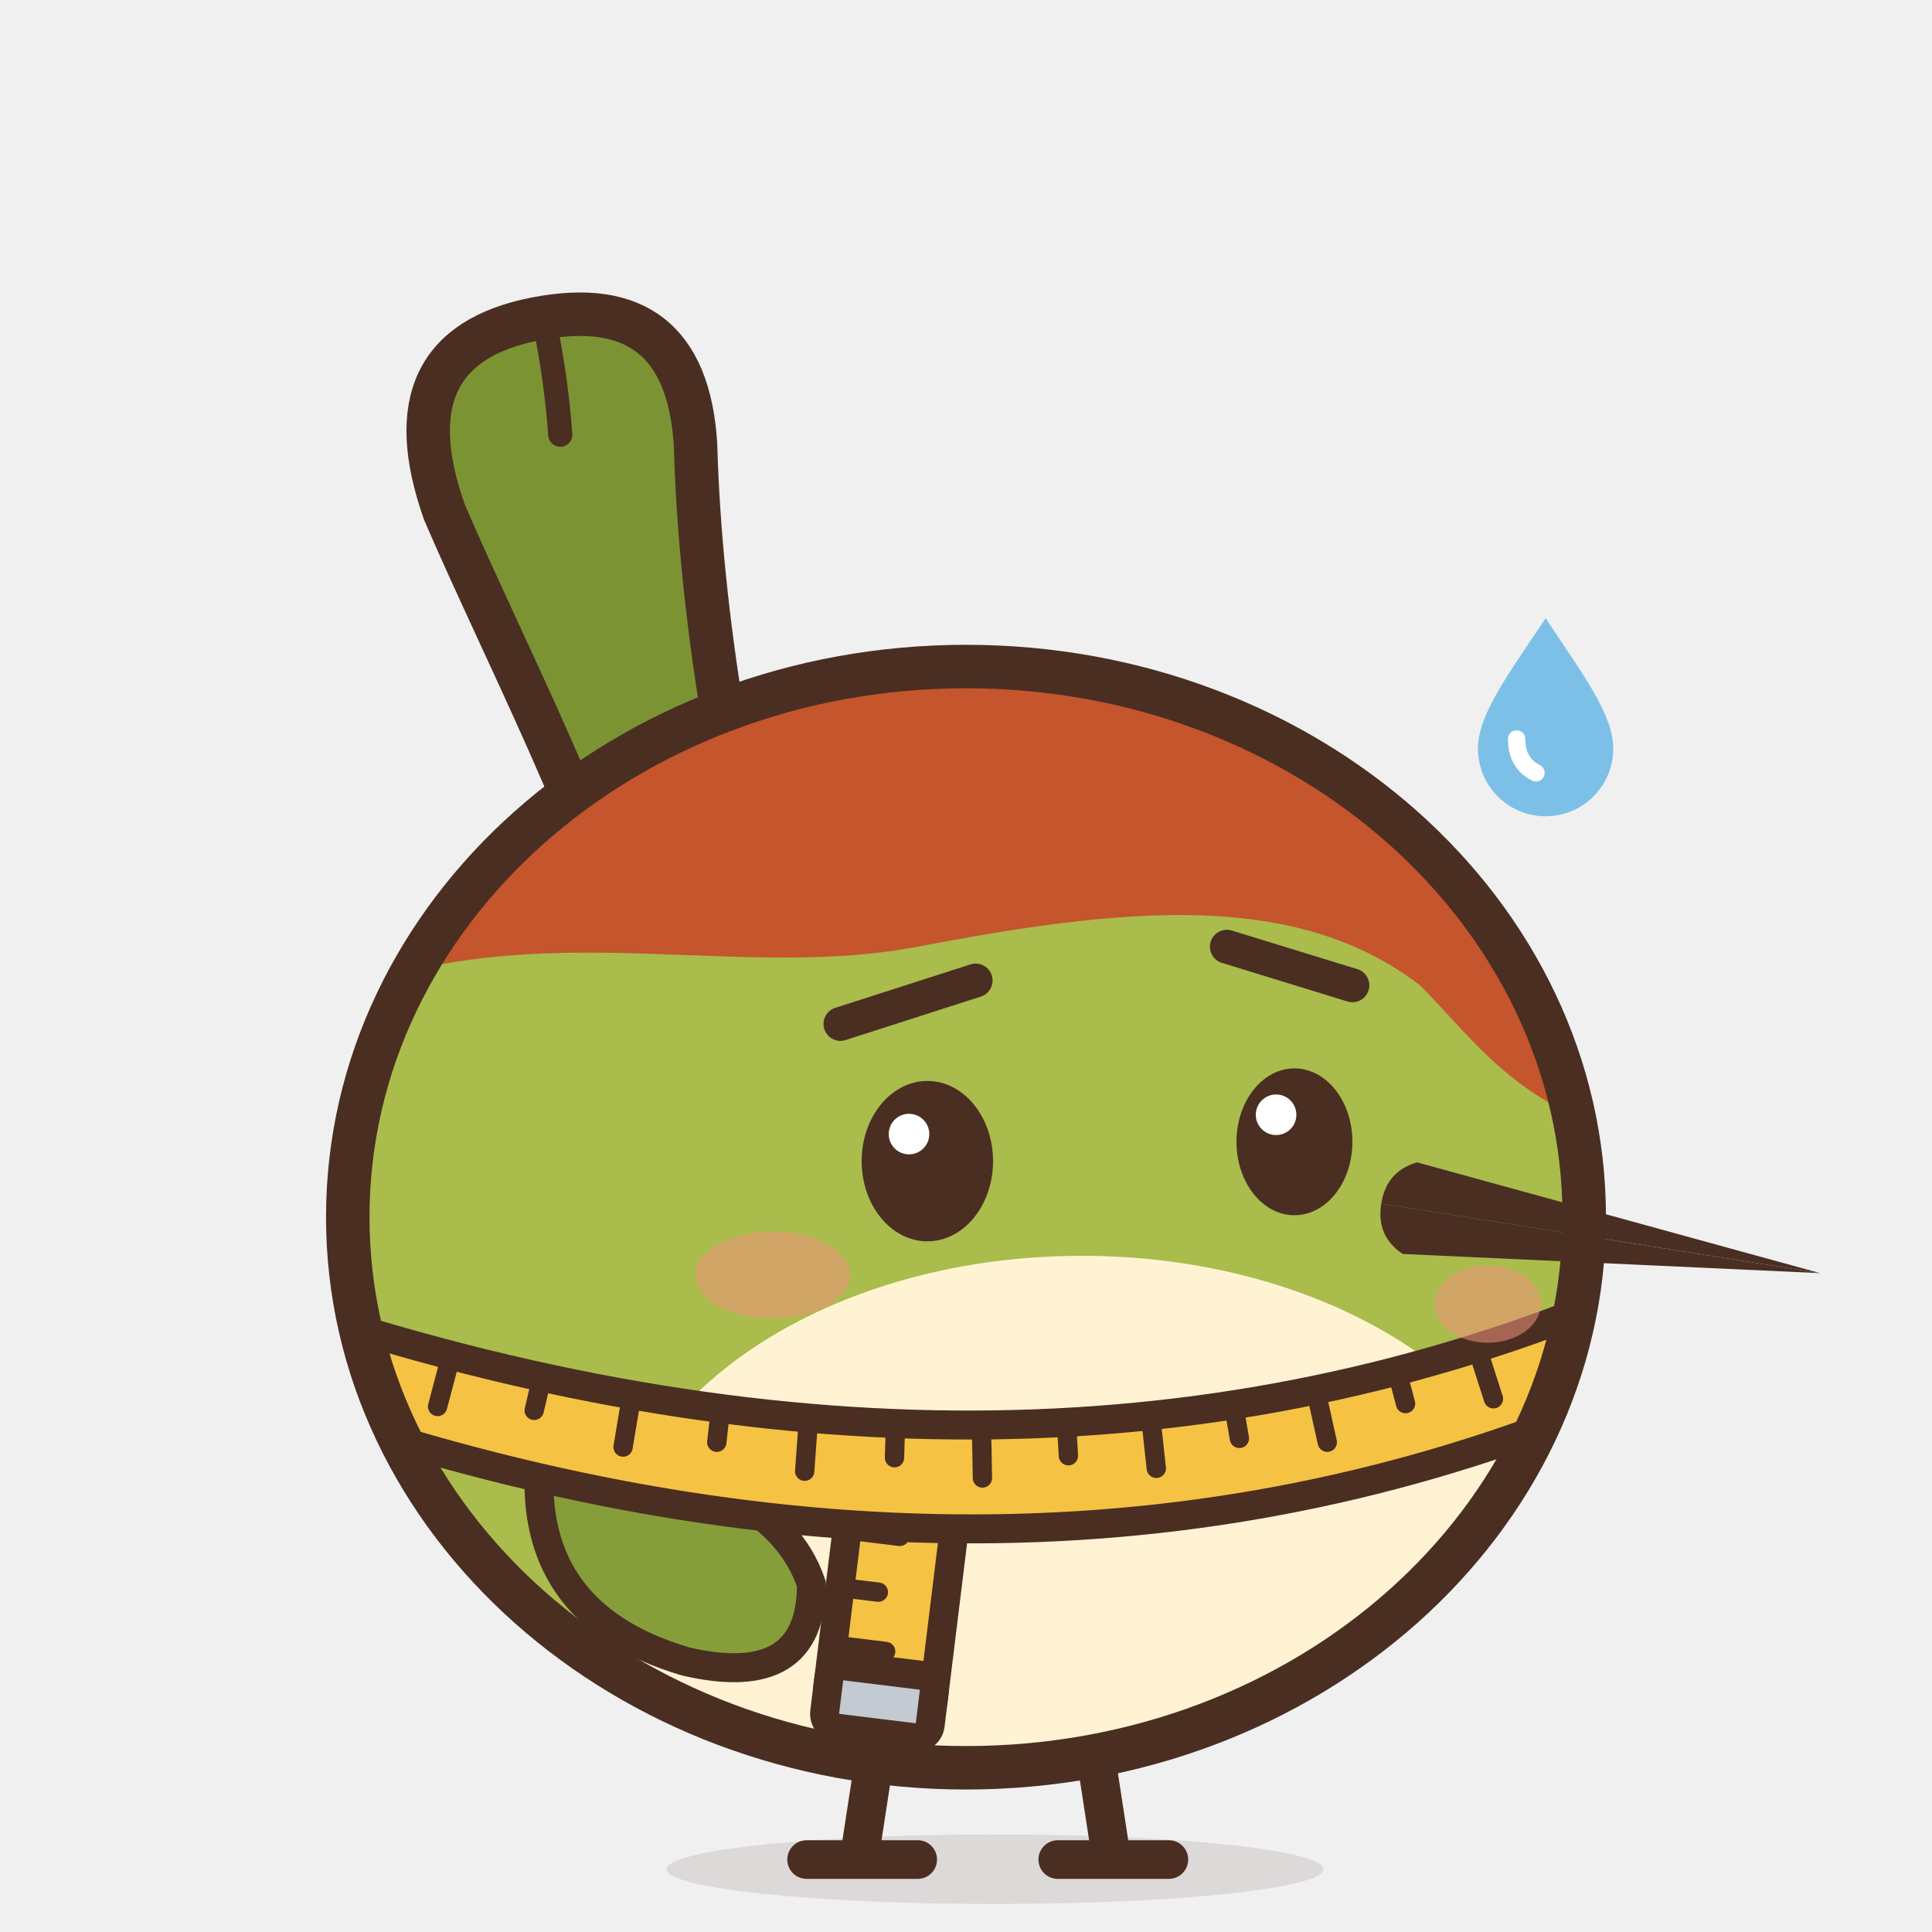
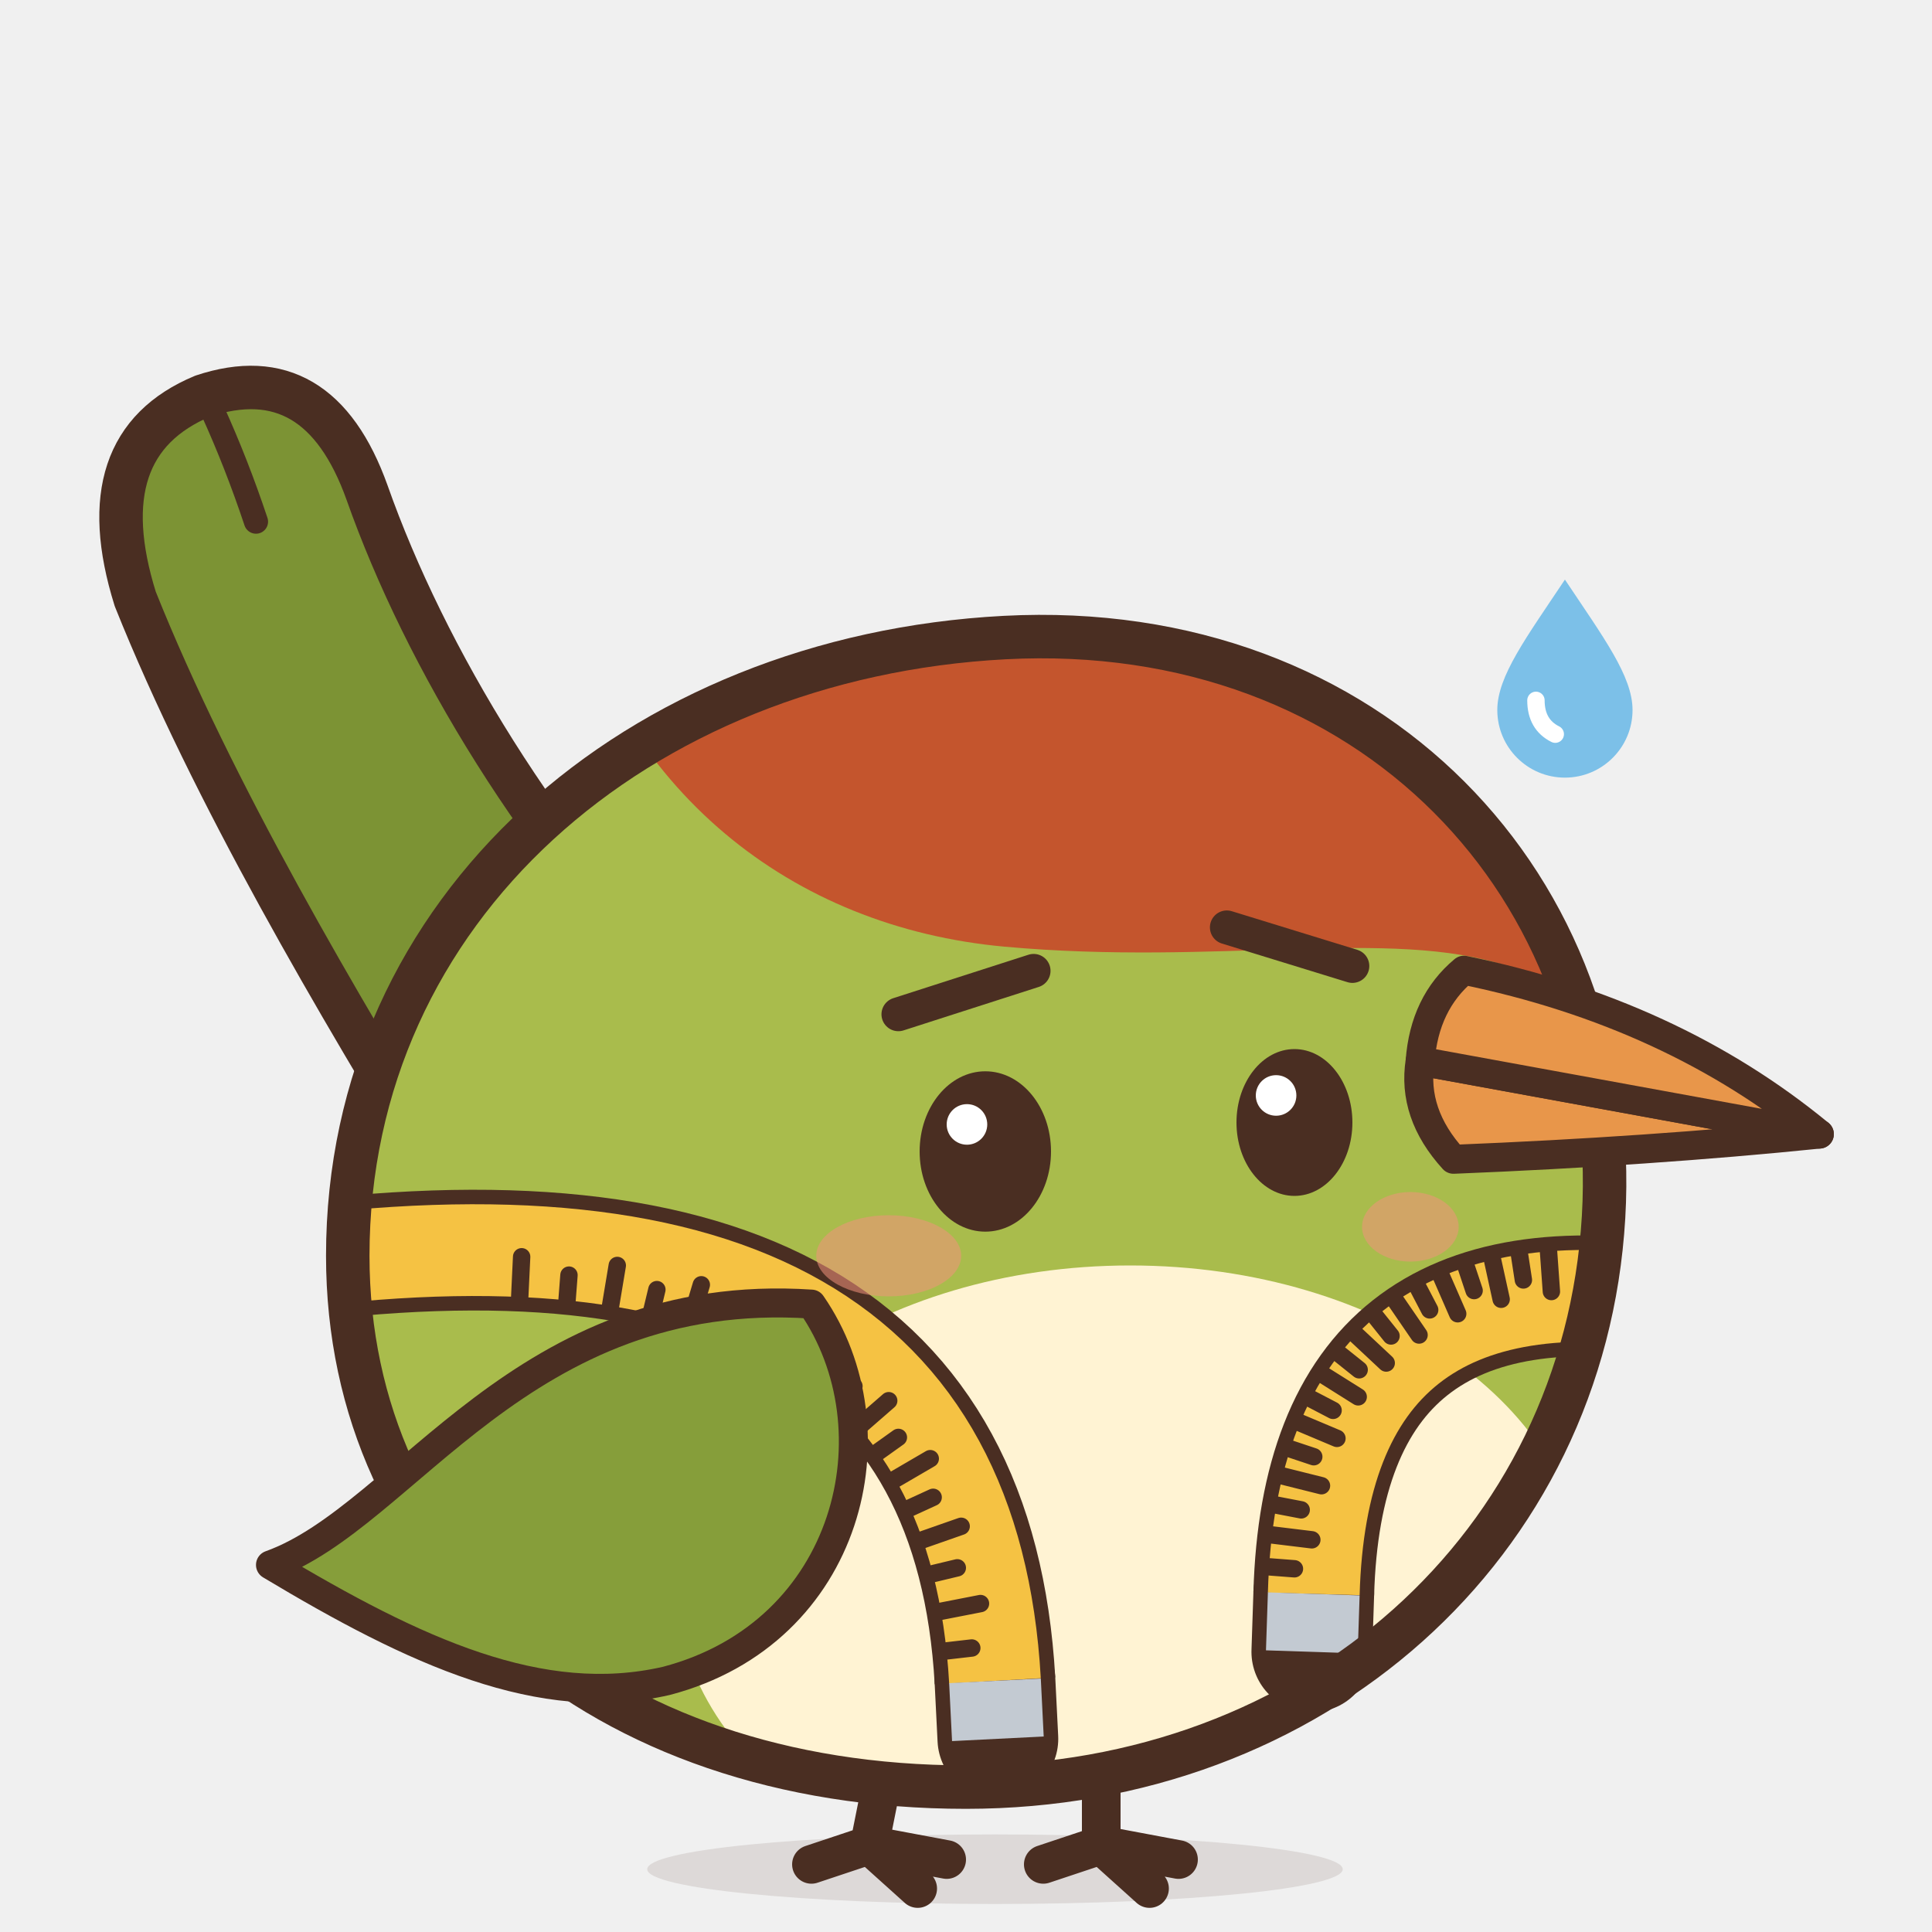
<svg xmlns="http://www.w3.org/2000/svg" viewBox="0 0 200 200" width="200" height="200" role="img" aria-labelledby="t d">
  <defs>
    <clipPath id="fitz-body">
-       <ellipse cx="100" cy="126" rx="64" ry="57" />
+       <path d="M104 66 C 142 64, 168 92, 166 126 C 164 160, 136 185, 100 185 C 62 185, 36 162, 36 130 C 36 94, 66 68, 104 66 Z" />
+     </clipPath>
+     <clipPath id="fitz-body-tape">
+       <path d="M104 66 C 142 64, 168 92, 166 126 C 164 160, 136 185, 100 185 C 62 185, 36 162, 36 130 C 36 94, 66 68, 104 66 Z" />
+       <rect x="80" y="150" width="80" height="50" />
    </clipPath>
  </defs>
-   <ellipse class="shadow" cx="103" cy="193.5" rx="34" ry="3.6" fill="#4A2E22" opacity=".12" />
+   <ellipse class="shadow" cx="103" cy="193.5" rx="36" ry="3.6" fill="#4A2E22" opacity=".12" />
  <g class="bird">
    <g class="feet">
-       <path d="M91 179 L89 192 M83.5 192.5 L95 192.5" stroke="#4A2E22" stroke-width="4" stroke-linecap="round" stroke-linejoin="round" fill="none" />
-       <path d="M113 179 L115 192 M109.5 192.5 L121 192.5" stroke="#4A2E22" stroke-width="4" stroke-linecap="round" stroke-linejoin="round" fill="none" />
+       <path d="M92 181 L90 191 M84 193 L90 191 L98 192.5 M90 191 L95 195.5" stroke="#4A2E22" stroke-width="4" stroke-linecap="round" stroke-linejoin="round" fill="none" />
+       <path d="M114 181 L114 191 M108 193 L114 191 L122 192.5 M114 191 L119 195.5" stroke="#4A2E22" stroke-width="4" stroke-linecap="round" stroke-linejoin="round" fill="none" />
    </g>
    <g class="tail">
-       <path d="M67 104 C 62 86, 52 67, 46 53 Q 40 36 55.5 33 Q 71 30 72 46 C 72.5 64, 76 84, 81 102 Z" fill="#7C9334" stroke="#4A2E22" stroke-width="4.5" stroke-linejoin="round" />
-       <path d="M56.5 34 Q57.6 39.5 58 45" fill="none" stroke="#4A2E22" stroke-width="2.5" stroke-linecap="round" />
+       <path d="M72 104 L46 122 C 35 104, 22 82, 14 62 Q 9 46 21 41 Q 33 37 38 51 C 44 68, 56 88, 72 104 Z" fill="#7C9334" stroke="#4A2E22" stroke-width="4.5" stroke-linejoin="round" />
+       <path d="M22 42.5 Q 24.5 48 26.5 54" fill="none" stroke="#4A2E22" stroke-width="2.5" stroke-linecap="round" />
    </g>
    <g class="body">
-       <ellipse cx="100" cy="126" rx="64" ry="57" fill="#A9BC4C" />
+       <path d="M104 66 C 142 64, 168 92, 166 126 C 164 160, 136 185, 100 185 C 62 185, 36 162, 36 130 C 36 94, 66 68, 104 66 Z" fill="#A9BC4C" />
      <g clip-path="url(#fitz-body)">
-         <path d="M28 106 C 52 93, 74 102, 95 98 C 116 94, 134 92, 147 102 C 153 108, 158 116, 172 118 L172 40 L28 40 Z" fill="#C4552D" />
-         <ellipse cx="112" cy="164" rx="49" ry="34" fill="#FFF3D3" />
+         <path d="M58 58 C 64 82, 82 96, 104 98 C 126 100, 144 96, 156 100 C 162 103, 166 106, 178 108 L178 40 L58 40 Z" fill="#C4552D" />
+         <ellipse cx="117" cy="164" rx="47" ry="33" fill="#FFF3D3" />
      </g>
-       <path d="M56 150 Q 54 167 71 172 Q 84 175 84 164 Q 80 152 56 150 Z" fill="#869E3A" stroke="#4A2E22" stroke-width="3" stroke-linejoin="round" />
-       <g class="tape-end" transform="translate(94 152.1) rotate(7)">
-         <rect x="-5.5" y="0" width="11" height="25" rx="1.5" fill="#F5C243" stroke="#4A2E22" stroke-width="3" />
-         <path d="M-5.5 7 L0 7 M-5.5 13 L-1.5 13 M-5.5 19 L0 19" stroke="#4A2E22" stroke-width="2" stroke-linecap="round" />
-         <rect x="-5.5" y="21" width="11" height="6.5" rx="1.5" fill="#C3CAD2" stroke="#4A2E22" stroke-width="3" />
+       <g class="tape" clip-path="url(#fitz-body-tape)">
+         <path d="M28 131 Q100 121 103 174" fill="none" stroke="#4A2E22" stroke-width="12.5" />
+         <path d="M103 174 L103.3 180" fill="none" stroke="#4A2E22" stroke-width="12.5" stroke-linecap="round" />
+         <path d="M28 131 Q100 121 103 174" fill="none" stroke="#F5C243" stroke-width="9.5" />
+         <path d="M103 174 L103.3 180" fill="none" stroke="#C3CAD2" stroke-width="9.5" />
+         <path d="M53.8 134.3 L54 130.1 M58.7 134.6 L58.9 132 M63.2 135.2 L63.9 131 M67.4 136 L68 133.5 M71.4 137 L72.6 133 M75 138.3 L76 135.9 M78.3 139.8 L80.2 136 M81.4 141.5 L82.7 139.2 M84.1 143.3 L86.7 140 M86.6 145.4 L88.4 143.5 M88.9 147.7 L92 145 M90.9 150.3 L93 148.8 M92.7 153.1 L96.3 151 M94.2 156.1 L96.6 155 M95.5 159.4 L99.5 158 M96.6 162.9 L99.1 162.3 M97.4 166.8 L101.5 166 M98 170.9 L100.6 170.6" stroke="#4A2E22" stroke-width="1.8" stroke-linecap="round" />
+         <path d="M174 135 Q137 129 136 165" fill="none" stroke="#4A2E22" stroke-width="12.5" />
+         <path d="M136 165 L135.8 171" fill="none" stroke="#4A2E22" stroke-width="12.5" stroke-linecap="round" />
+         <path d="M174 135 Q137 129 136 165" fill="none" stroke="#F5C243" stroke-width="9.5" />
+         <path d="M136 165 L135.8 171" fill="none" stroke="#C3CAD2" stroke-width="9.5" />
+         <path d="M160.3 129.5 L160.6 133.7 M157.3 129.9 L157.7 132.5 M154.5 130.4 L155.4 134.5 M151.8 131.2 L152.6 133.6 M149.2 132.1 L150.9 136 M146.8 133.3 L148 135.6 M144.5 134.7 L146.9 138.2 M142.4 136.3 L144 138.3 M140.4 138.2 L143.5 141.1 M138.7 140.2 L140.7 141.8 M137.1 142.4 L140.6 144.6 M135.7 144.8 L138 146 M134.6 147.3 L138.4 148.9 M133.6 150 L136 150.8 M132.8 152.8 L136.8 153.8 M132.1 155.8 L134.7 156.3 M131.7 158.9 L135.8 159.4 M131.4 162.2 L134 162.4" stroke="#4A2E22" stroke-width="1.8" stroke-linecap="round" />
      </g>
-       <g class="band" clip-path="url(#fitz-body)">
-         <path d="M32 136 Q106 160 168 134 L168 144.5 Q106 171 33 146.5 Z" fill="#F5C243" />
-         <path d="M46.7 140.3 L45.3 145.6 M56.1 142.6 L55.3 146 M65.4 144.4 L64.5 149.8 M74.6 145.8 L74.2 149.3 M83.7 146.8 L83.3 152.3 M92.7 147.4 L92.6 150.9 M101.6 147.5 L101.7 153 M110.4 147.2 L110.6 150.7 M119.1 146.5 L119.7 152 M127.7 145.4 L128.3 148.9 M136.2 143.9 L137.4 149.3 M144.6 141.9 L145.5 145.3 M152.9 139.5 L154.6 144.8" stroke="#4A2E22" stroke-width="2" stroke-linecap="round" />
-         <path d="M32 136 Q106 160 168 134" fill="none" stroke="#4A2E22" stroke-width="3" />
-         <path d="M33 146.5 Q106 171 168 144.5" fill="none" stroke="#4A2E22" stroke-width="3" />
+       <path d="M104 66 C 142 64, 168 92, 166 126 C 164 160, 136 185, 100 185 C 62 185, 36 162, 36 130 C 36 94, 66 68, 104 66 Z" fill="none" stroke="#4A2E22" stroke-width="4.5" />
+       <g class="wing">
+         <path d="M84 135 C 93 148, 88 169, 69 174 C 56 177, 43 171, 28 162 C 42 157, 54 133, 84 135 Z" fill="#869E3A" stroke="#4A2E22" stroke-width="3" stroke-linejoin="round" />
      </g>
-       <ellipse cx="100" cy="126" rx="64" ry="57" fill="none" stroke="#4A2E22" stroke-width="4.5" />
      <g class="blush" fill="#F2917C" opacity=".55">
-         <ellipse cx="80" cy="132" rx="8" ry="4.5" />
-         <ellipse cx="154" cy="135" rx="5.5" ry="4" />
+         <ellipse cx="92" cy="130" rx="7.5" ry="4.2" />
+         <ellipse cx="146" cy="127" rx="5" ry="3.6" />
      </g>
      <g class="pupils">
        <g class="eye">
-           <ellipse cx="96" cy="120.2" rx="6.8" ry="8.3" fill="#4A2E22" />
-           <circle cx="94.1" cy="117.4" r="2.1" fill="#FFFFFF" />
+           <ellipse cx="102" cy="119.2" rx="6.8" ry="8.3" fill="#4A2E22" />
+           <circle cx="100.1" cy="116.4" r="2.1" fill="#FFFFFF" />
        </g>
        <g class="eye">
-           <ellipse cx="134" cy="118.2" rx="6" ry="7.6" fill="#4A2E22" />
-           <circle cx="132.1" cy="115.4" r="2.1" fill="#FFFFFF" />
+           <ellipse cx="134" cy="116.2" rx="6" ry="7.6" fill="#4A2E22" />
+           <circle cx="132.1" cy="113.4" r="2.1" fill="#FFFFFF" />
        </g>
      </g>
      <g class="brows">
-         <path d="M87 106 L101 101.5" stroke="#4A2E22" stroke-width="3.5" stroke-linecap="round" fill="none" />
-         <path d="M127 98 L140 102" stroke="#4A2E22" stroke-width="3.5" stroke-linecap="round" fill="none" />
+         <path d="M93 105 L107 100.5" stroke="#4A2E22" stroke-width="3.5" stroke-linecap="round" fill="none" />
+         <path d="M127 96 L140 100" stroke="#4A2E22" stroke-width="3.5" stroke-linecap="round" fill="none" />
      </g>
-       <g class="beak" fill="#4A2E22">
-         <g transform="rotate(9 143 124.5)">
-           <path d="M146 119.8 L189 124.6 L143 124.6 Q143 121.2 146 119.8 Z" />
-           <path d="M143 124.6 L189 124.6 L146 129.4 Q143 128 143 124.6 Z" />
+       <g class="beak">
+         <g transform="rotate(9 148 110)">
+           <path d="M147 110 L189 111 Q 172 115.5 152 119.5 Q 147 115.5 147 110 Z" fill="#E8964A" stroke="#4A2E22" stroke-width="3" stroke-linejoin="round" />
+           <path d="M150 100 Q 172 101 189 111 L147 110 Q 146.5 104 150 100 Z" fill="#E8964A" stroke="#4A2E22" stroke-width="3" stroke-linejoin="round" />
        </g>
      </g>
    </g>
  </g>
-   <g transform="translate(160 74)">
+   <g transform="translate(162 70)">
    <g class="sweat">
      <path d="M0 -10 C4 -4 7 0 7 3.5 A7 7 0 0 1 -7 3.5 C-7 0 -4 -4 0 -10 Z" fill="#7CC0E8" />
      <path d="M-3 2.5 Q-3 5 -1 6" stroke="#FFFFFF" stroke-width="1.8" stroke-linecap="round" fill="none" />
    </g>
  </g>
</svg>
